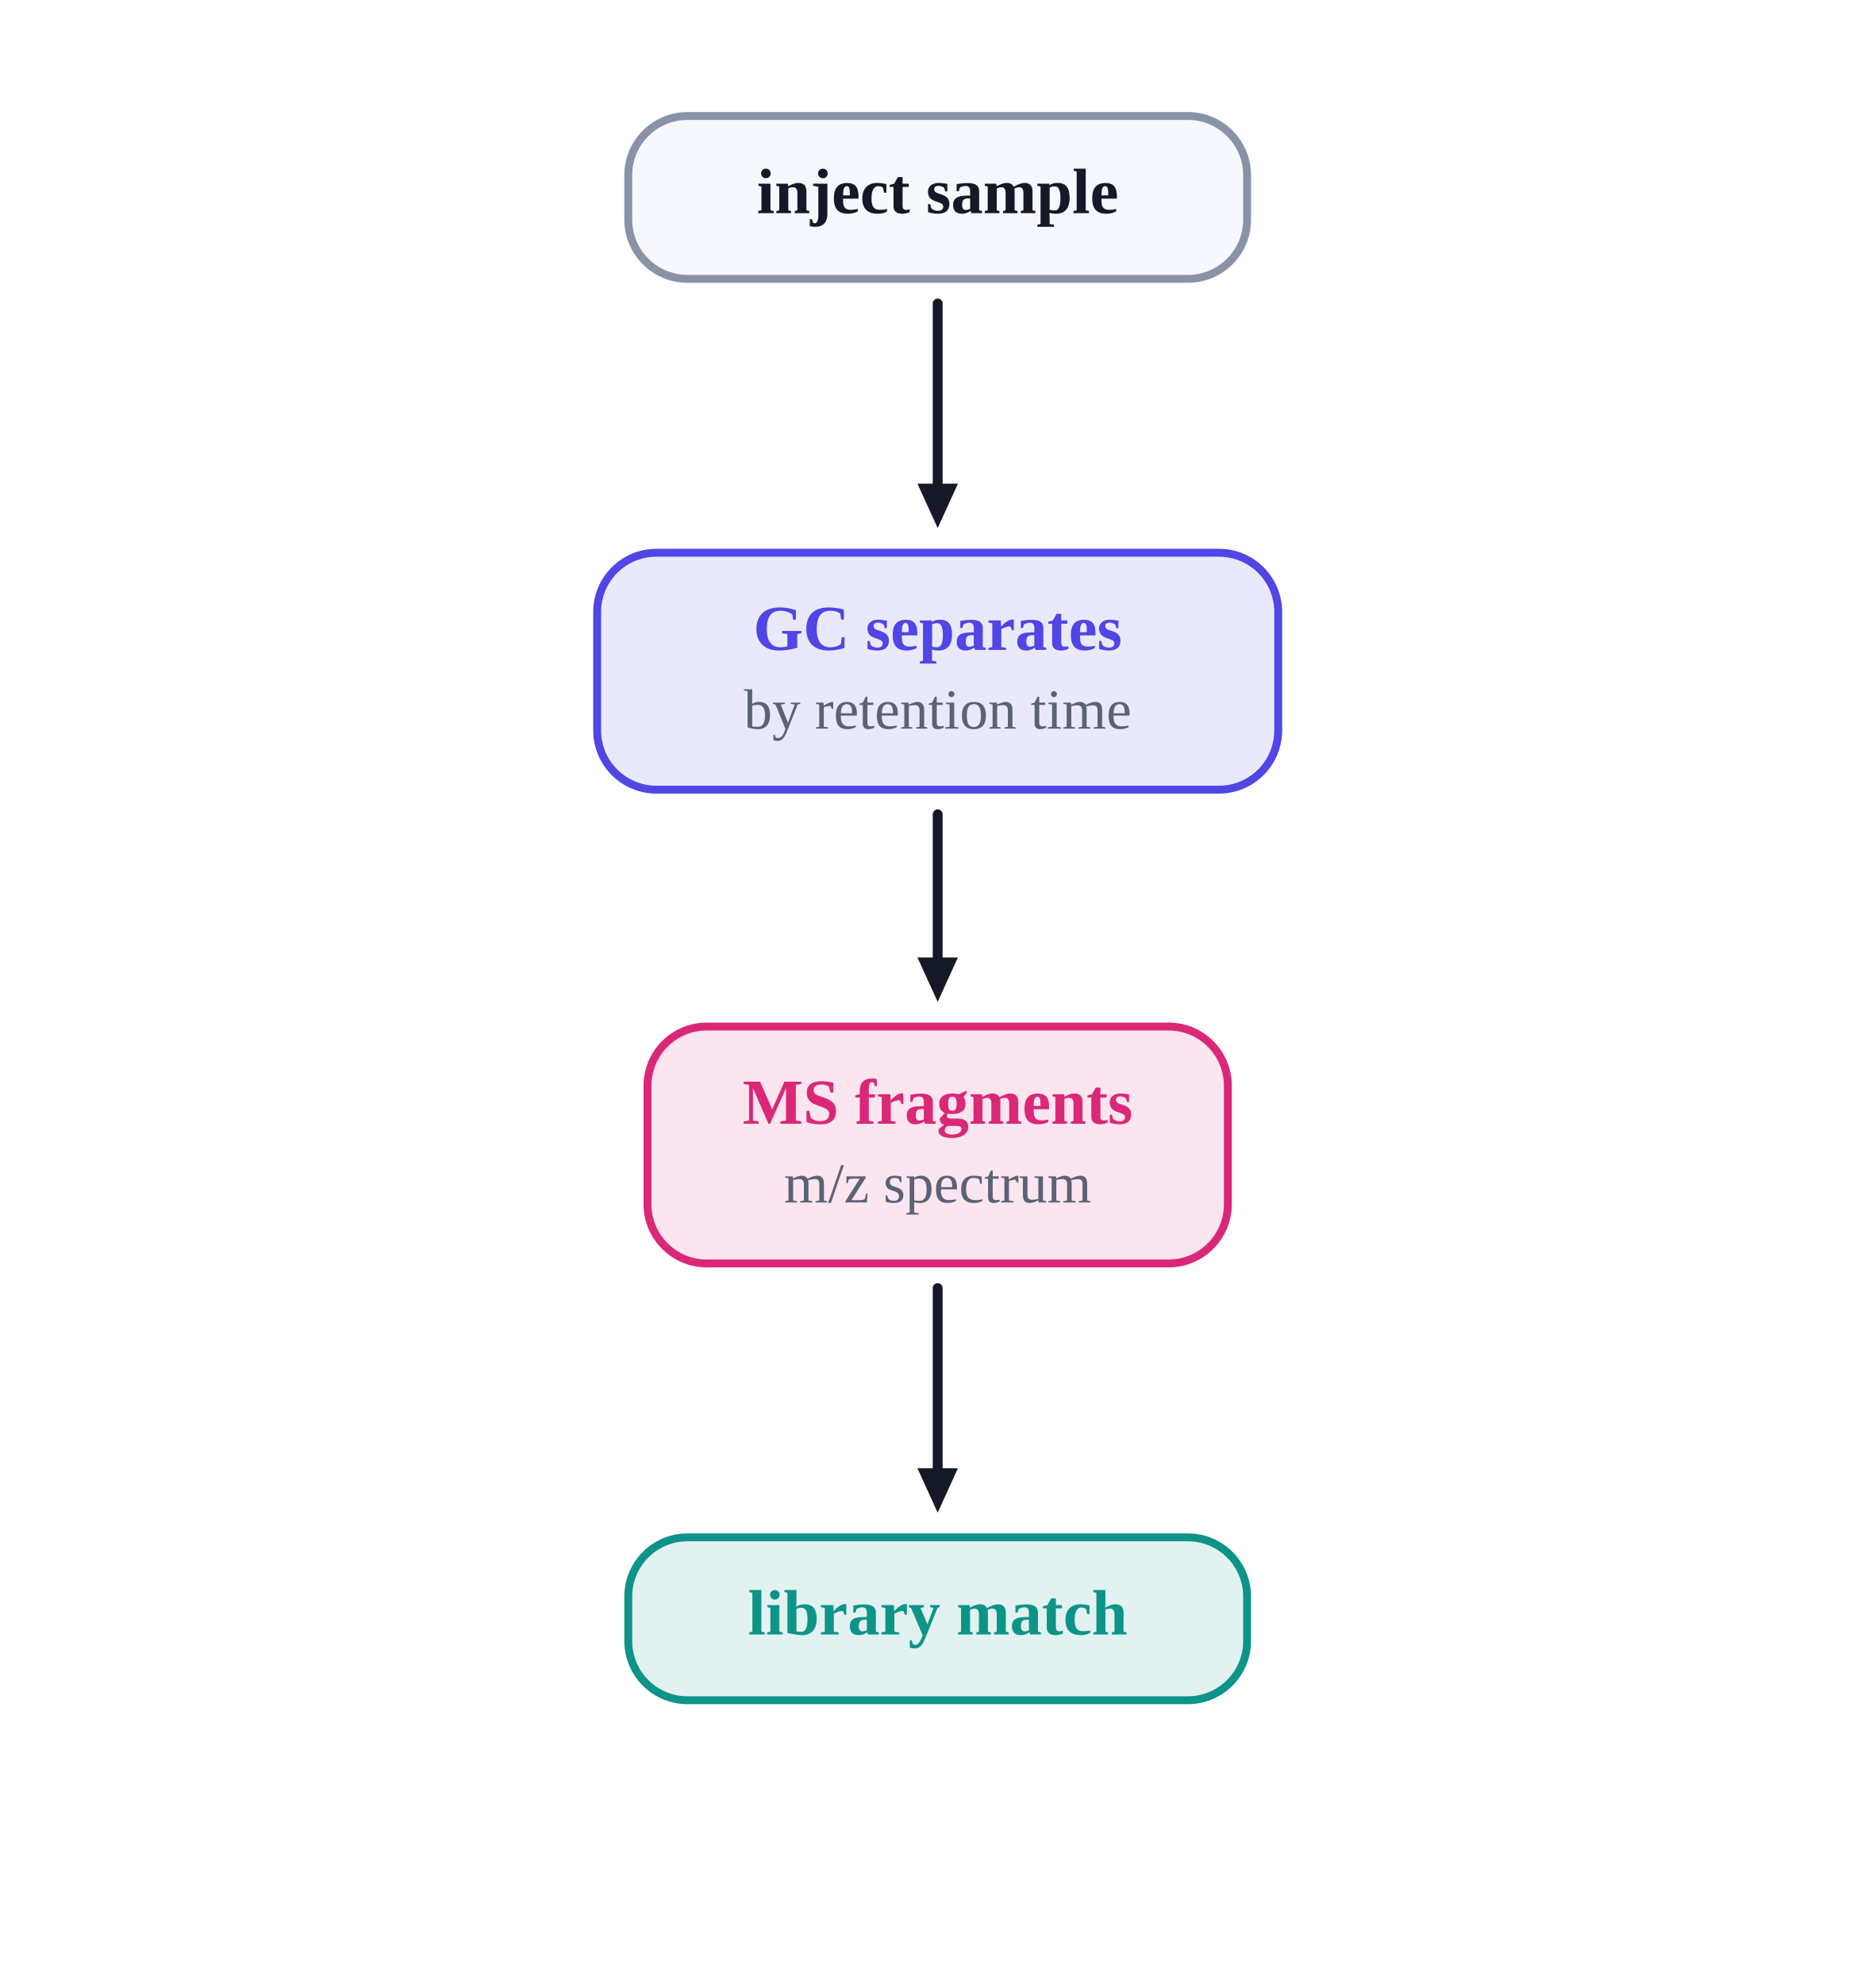
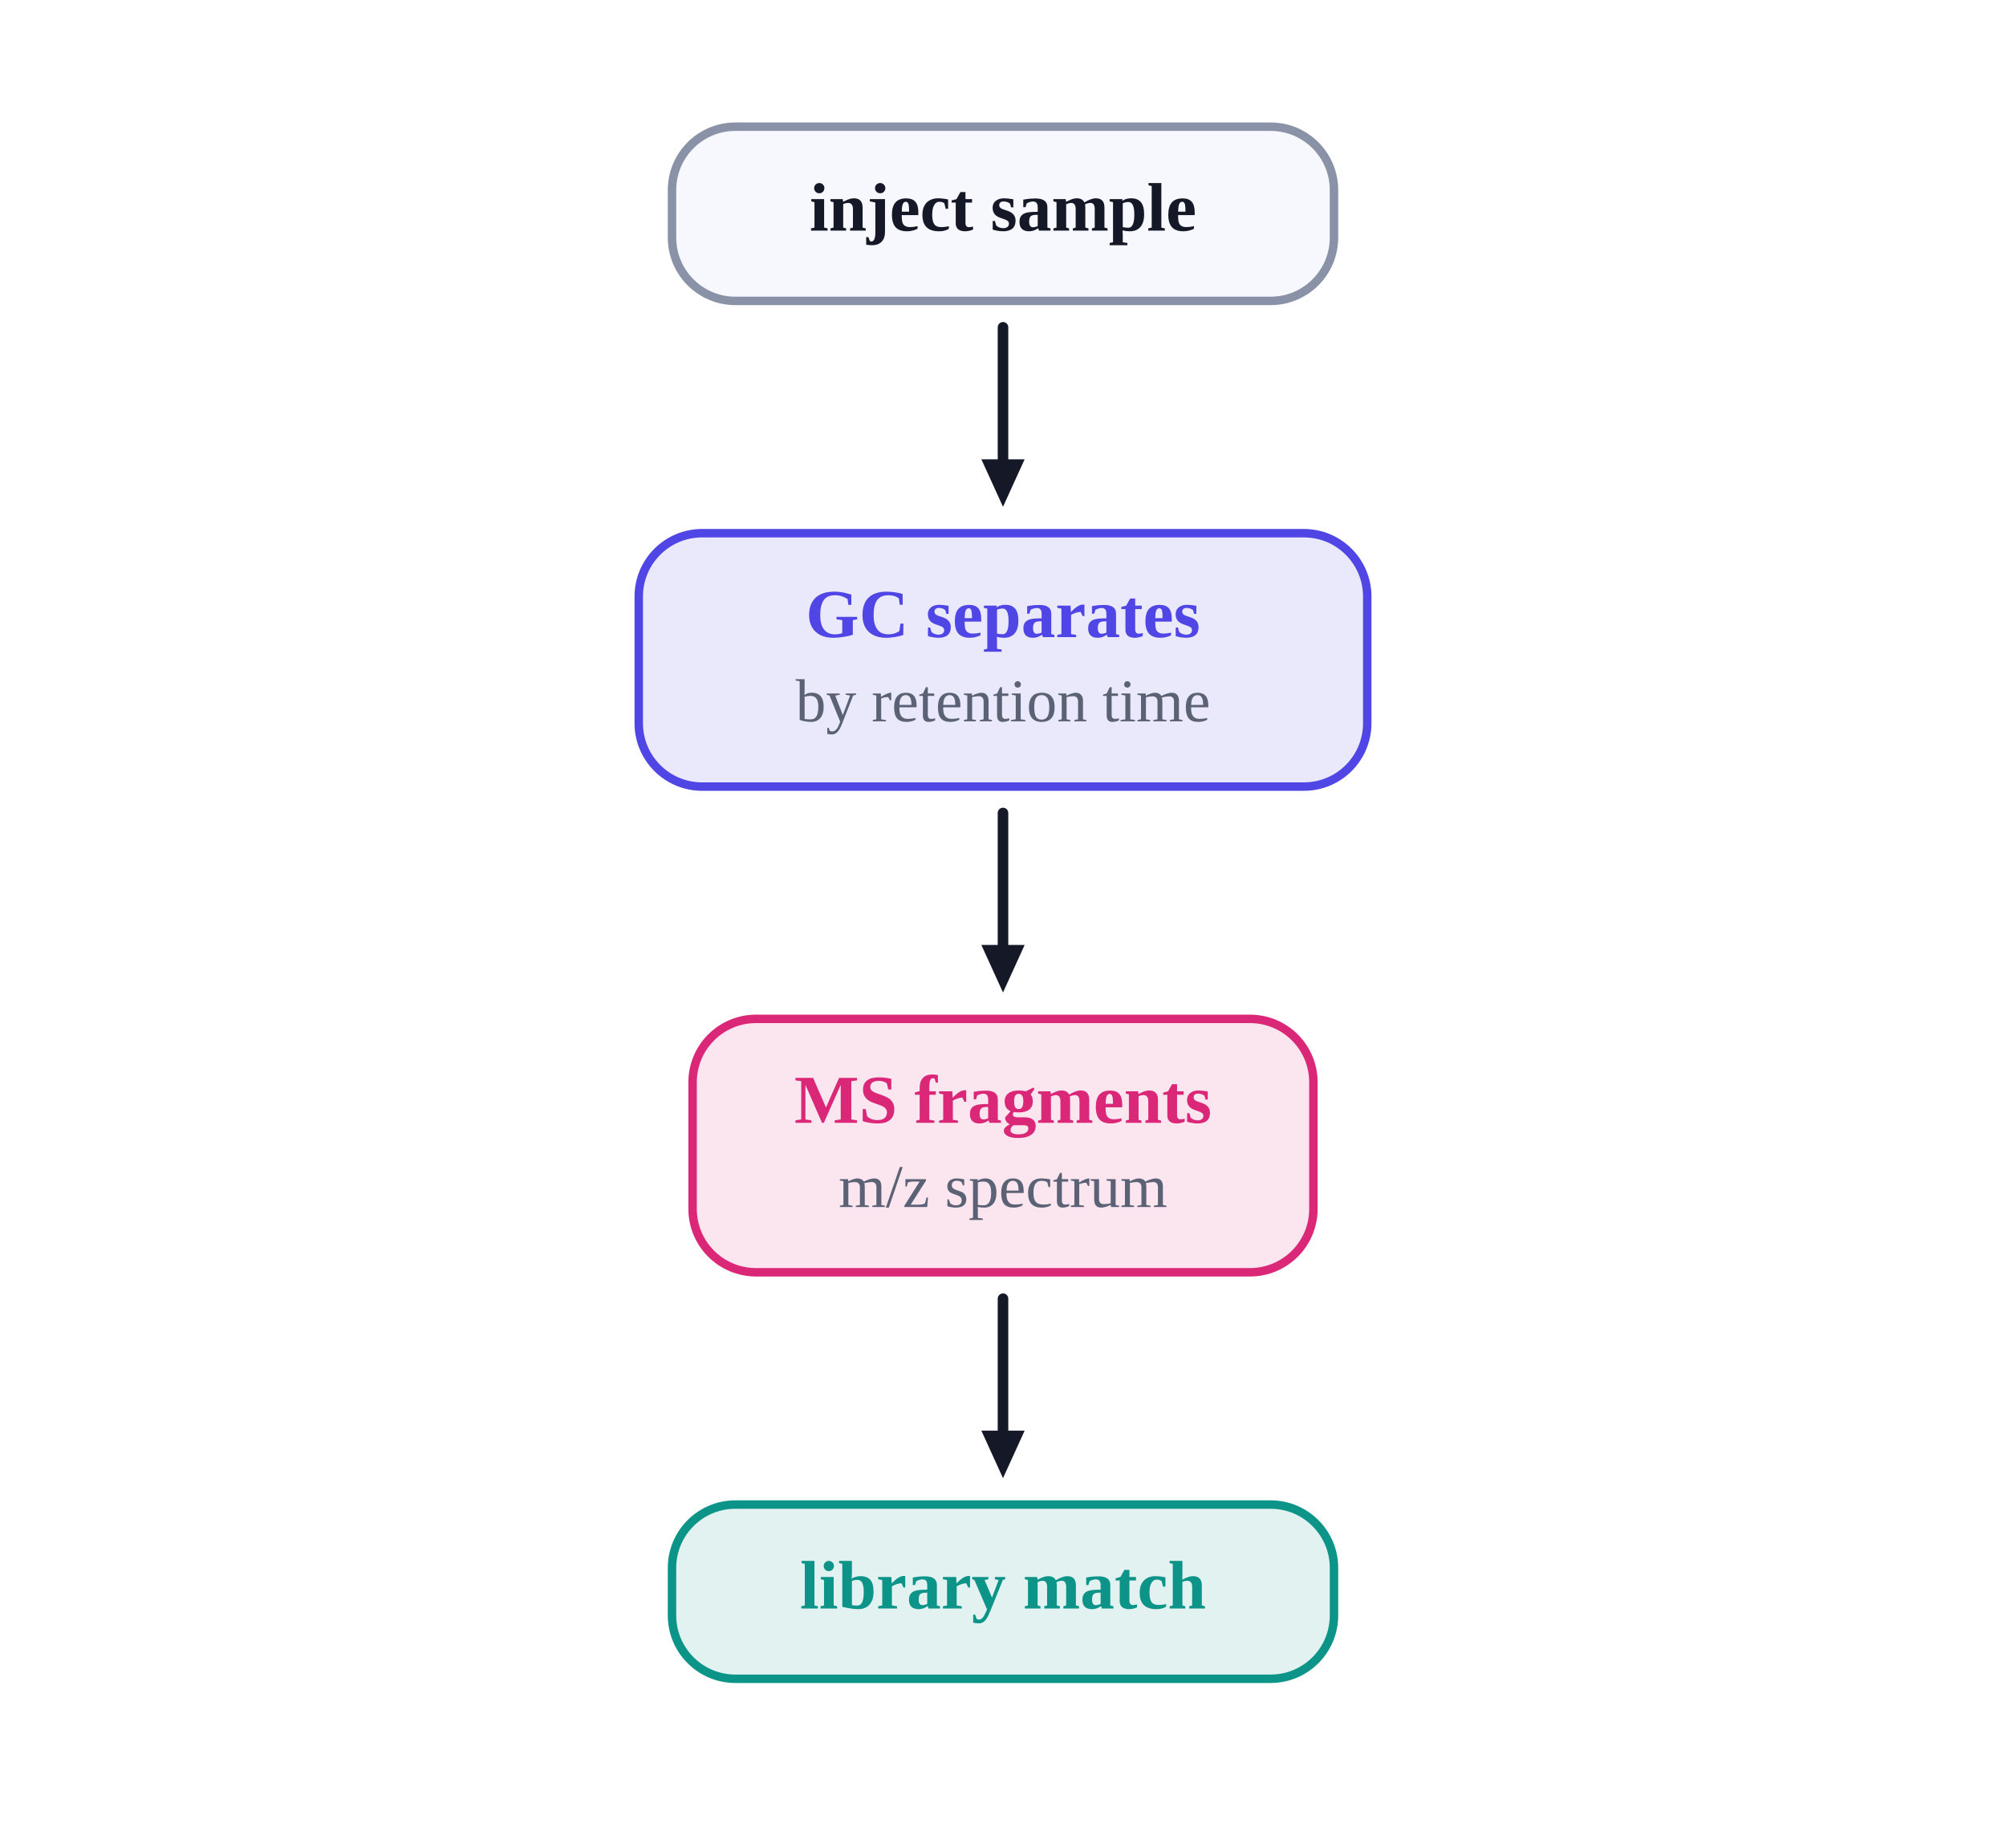
- <svg xmlns="http://www.w3.org/2000/svg" viewBox="0 0 380.0 402.0" width="380.0" height="402.0" role="img" aria-label="A flow: sample injected → GC column separates → each compound in turn ionised → mass spectrum → library match." style="color:var(--vx-ink, #151826);font-family:inherit;max-width:100%;height:auto">
-   <path d="M190.0 61.5 L190.0 98.9" stroke="var(--vx-ink, #151826)" stroke-width="2" stroke-linecap="round" fill="none" />
-   <path d="M190.0 107.0 L185.9 98.0 L194.1 98.0 Z" fill="var(--vx-ink, #151826)" />
-   <path d="M190.0 165.0 L190.0 194.9" stroke="var(--vx-ink, #151826)" stroke-width="2" stroke-linecap="round" fill="none" />
-   <path d="M190.0 203.0 L185.9 194.0 L194.1 194.0 Z" fill="var(--vx-ink, #151826)" />
-   <path d="M190.0 261.0 L190.0 298.4" stroke="var(--vx-ink, #151826)" stroke-width="2" stroke-linecap="round" fill="none" />
-   <path d="M190.0 306.5 L185.9 297.5 L194.1 297.5 Z" fill="var(--vx-ink, #151826)" />
-   <rect x="127.3" y="23.5" width="125.4" height="33.0" rx="12" fill="#f7f8fd" fill-opacity="1" stroke="var(--vx-line, #8a92a8)" stroke-width="1.6" />
-   <text x="190.0" y="39.5" font-size="13" font-weight="700" text-anchor="middle" dominant-baseline="middle" fill="var(--vx-ink, #151826)">inject sample</text>
-   <rect x="121.0" y="112.0" width="138.0" height="48.0" rx="12" fill="var(--vx-a1, #4f46e5)" fill-opacity="0.12" stroke="var(--vx-a1, #4f46e5)" stroke-width="1.6" />
-   <text x="190.0" y="128.0" font-size="13" font-weight="700" text-anchor="middle" dominant-baseline="middle" fill="var(--vx-a1, #4f46e5)">GC separates</text>
-   <text x="190.0" y="145.0" font-size="11.5" font-weight="500" text-anchor="middle" dominant-baseline="middle" fill="var(--vx-soft, #5b6275)">by retention time</text>
-   <rect x="131.2" y="208.0" width="117.6" height="48.0" rx="12" fill="var(--vx-a2, #db2777)" fill-opacity="0.12" stroke="var(--vx-a2, #db2777)" stroke-width="1.6" />
-   <text x="190.0" y="224.0" font-size="13" font-weight="700" text-anchor="middle" dominant-baseline="middle" fill="var(--vx-a2, #db2777)">MS fragments</text>
-   <text x="190.0" y="241.0" font-size="11.5" font-weight="500" text-anchor="middle" dominant-baseline="middle" fill="var(--vx-soft, #5b6275)">m/z spectrum</text>
-   <rect x="127.3" y="311.5" width="125.4" height="33.0" rx="12" fill="var(--vx-a4, #0d9488)" fill-opacity="0.12" stroke="var(--vx-a4, #0d9488)" stroke-width="1.6" />
-   <text x="190.0" y="327.5" font-size="13" font-weight="700" text-anchor="middle" dominant-baseline="middle" fill="var(--vx-a4, #0d9488)">library match</text>
+ <svg xmlns="http://www.w3.org/2000/svg" viewBox="0 0 380.0 350.0" width="380.0" height="350.0" role="img" aria-label="A flow: sample injected → GC column separates → each compound in turn ionised → mass spectrum → library match." style="color:var(--vx-ink, #151826);font-family:inherit;max-width:100%;height:auto">
+   <path d="M190.0 62.0 L190.0 87.9" stroke="var(--vx-ink, #151826)" stroke-width="2" stroke-linecap="round" fill="none" />
+   <path d="M190.0 96.0 L185.9 87.0 L194.1 87.0 Z" fill="var(--vx-ink, #151826)" />
+   <path d="M190.0 154.0 L190.0 179.9" stroke="var(--vx-ink, #151826)" stroke-width="2" stroke-linecap="round" fill="none" />
+   <path d="M190.0 188.0 L185.9 179.0 L194.1 179.0 Z" fill="var(--vx-ink, #151826)" />
+   <path d="M190.0 246.0 L190.0 271.9" stroke="var(--vx-ink, #151826)" stroke-width="2" stroke-linecap="round" fill="none" />
+   <path d="M190.0 280.0 L185.9 271.0 L194.1 271.0 Z" fill="var(--vx-ink, #151826)" />
+   <rect x="127.3" y="24.0" width="125.4" height="33.0" rx="12" fill="#f7f8fd" fill-opacity="1" stroke="var(--vx-line, #8a92a8)" stroke-width="1.6" />
+   <text x="190.0" y="40.0" font-size="13" font-weight="700" text-anchor="middle" dominant-baseline="middle" fill="var(--vx-ink, #151826)">inject sample</text>
+   <rect x="121.0" y="101.0" width="138.0" height="48.0" rx="12" fill="var(--vx-a1, #4f46e5)" fill-opacity="0.12" stroke="var(--vx-a1, #4f46e5)" stroke-width="1.6" />
+   <text x="190.0" y="117.0" font-size="13" font-weight="700" text-anchor="middle" dominant-baseline="middle" fill="var(--vx-a1, #4f46e5)">GC separates</text>
+   <text x="190.0" y="134.0" font-size="11.5" font-weight="500" text-anchor="middle" dominant-baseline="middle" fill="var(--vx-soft, #5b6275)">by retention time</text>
+   <rect x="131.2" y="193.0" width="117.6" height="48.0" rx="12" fill="var(--vx-a2, #db2777)" fill-opacity="0.12" stroke="var(--vx-a2, #db2777)" stroke-width="1.6" />
+   <text x="190.0" y="209.0" font-size="13" font-weight="700" text-anchor="middle" dominant-baseline="middle" fill="var(--vx-a2, #db2777)">MS fragments</text>
+   <text x="190.0" y="226.0" font-size="11.5" font-weight="500" text-anchor="middle" dominant-baseline="middle" fill="var(--vx-soft, #5b6275)">m/z spectrum</text>
+   <rect x="127.3" y="285.0" width="125.4" height="33.0" rx="12" fill="var(--vx-a4, #0d9488)" fill-opacity="0.12" stroke="var(--vx-a4, #0d9488)" stroke-width="1.6" />
+   <text x="190.0" y="301.0" font-size="13" font-weight="700" text-anchor="middle" dominant-baseline="middle" fill="var(--vx-a4, #0d9488)">library match</text>
</svg>
